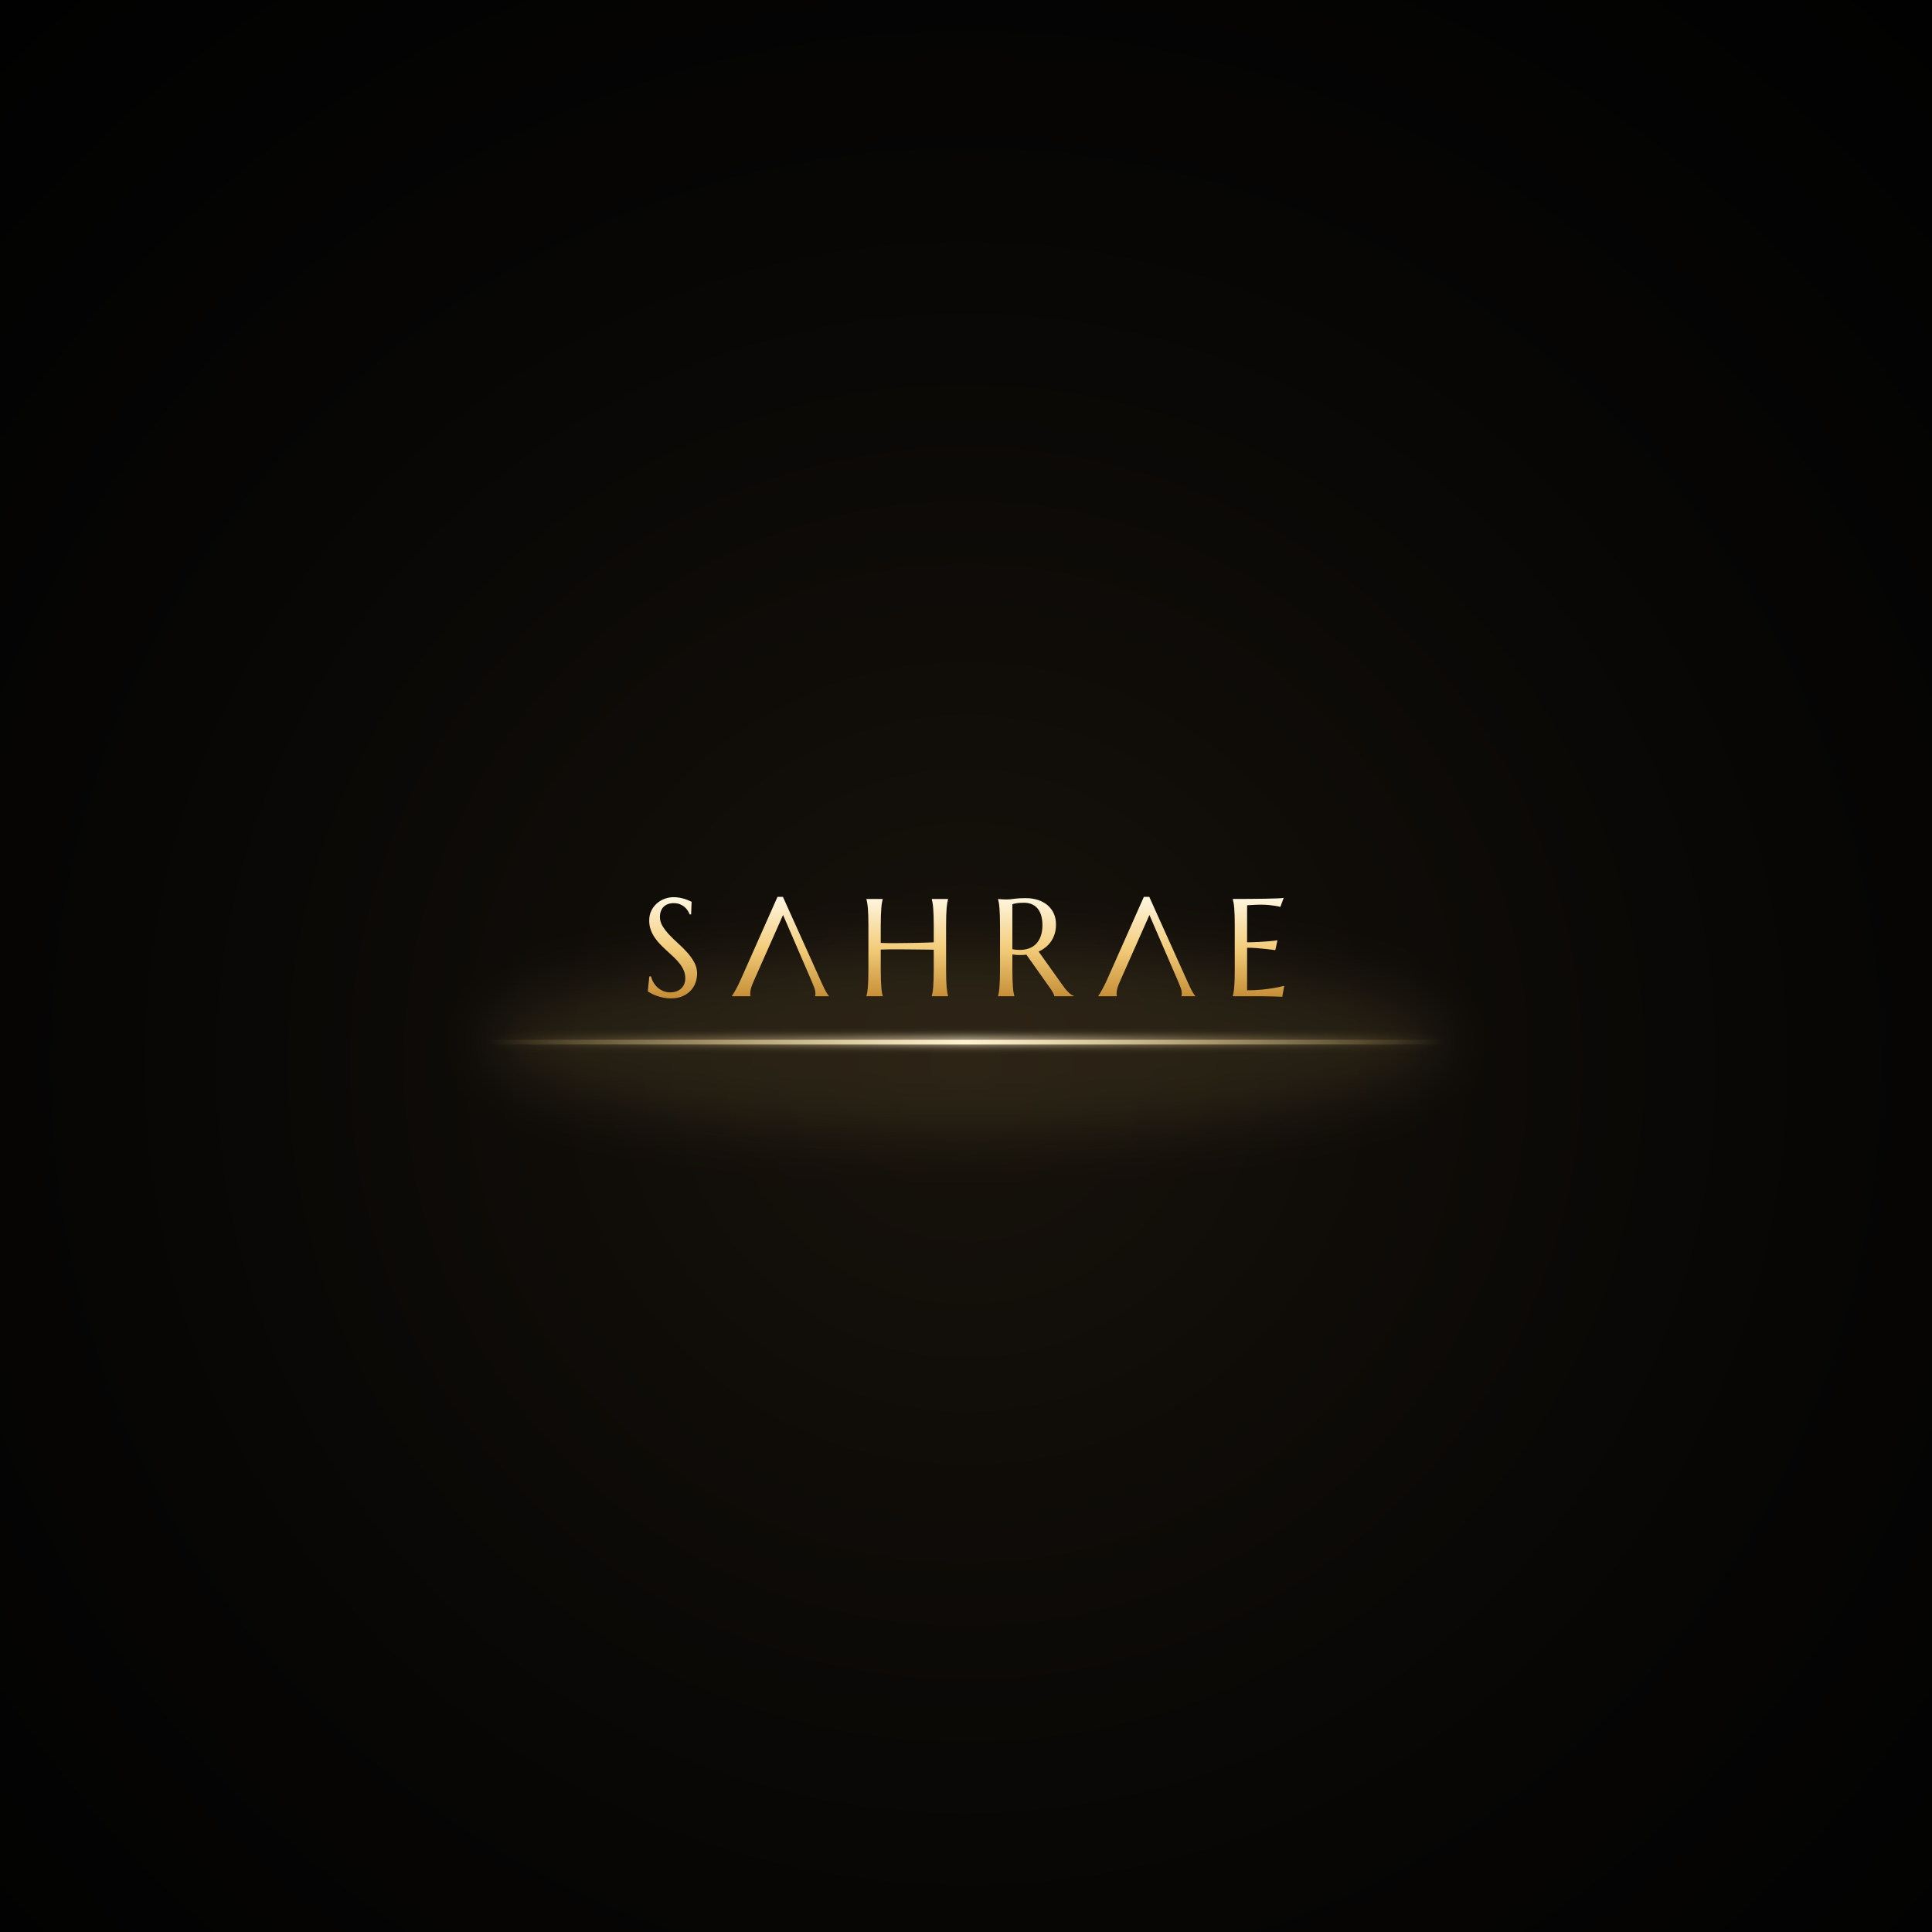
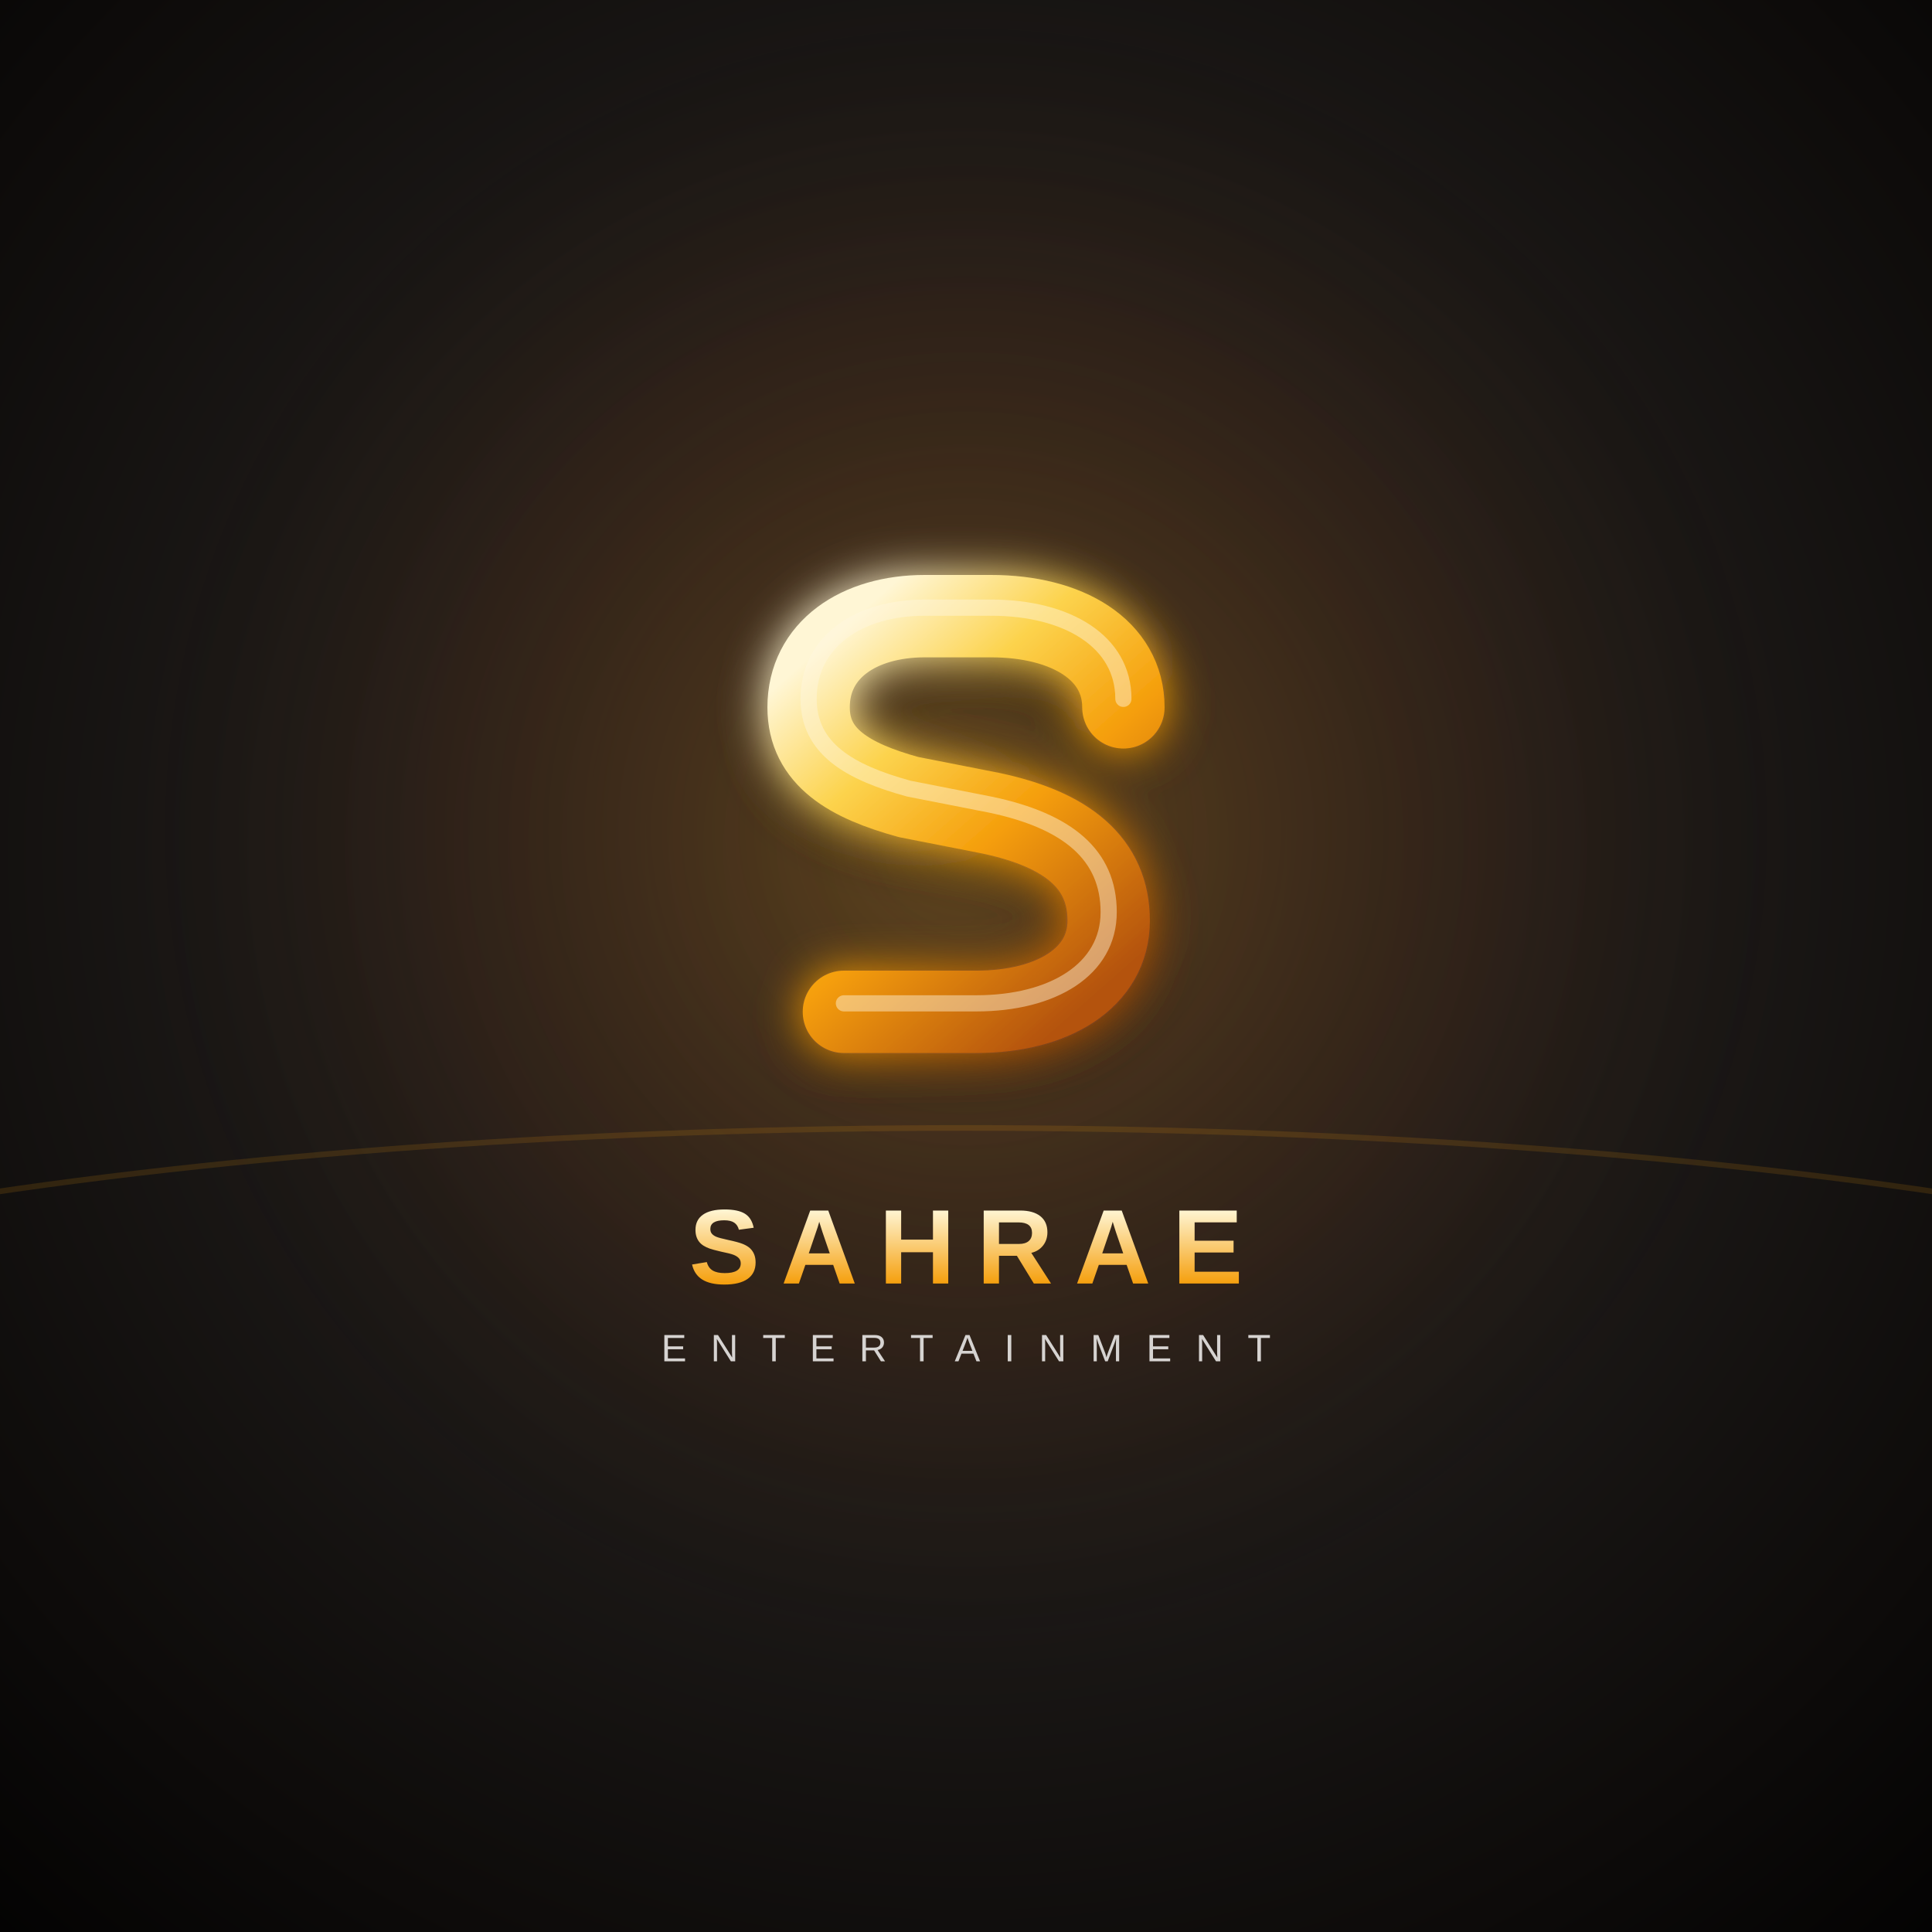
<svg xmlns="http://www.w3.org/2000/svg" viewBox="0 0 2732 2732" width="2732" height="2732">
  <defs>
-     <linearGradient id="gold" gradientUnits="userSpaceOnUse" x1="0" y1="0" x2="0" y2="73.05">
-       <stop offset="0" stop-color="#fff7e2" />
-       <stop offset="0.5" stop-color="#f3cd7c" />
-       <stop offset="1" stop-color="#c58d34" />
+     <radialGradient id="obsidian" cx="0.5" cy="0.44" r="0.8">
+       <stop offset="0%" stop-color="#292524" />
+       <stop offset="45%" stop-color="#1c1917" />
+       <stop offset="78%" stop-color="#0c0a09" />
+       <stop offset="100%" stop-color="#000000" />
+     </radialGradient>
+     <radialGradient id="warmGlow" cx="0.5" cy="0.43" r="0.45">
+       <stop offset="0%" stop-color="#f59e0b" stop-opacity="0.28" />
+       <stop offset="60%" stop-color="#b45309" stop-opacity="0.10" />
+       <stop offset="100%" stop-color="#000000" stop-opacity="0" />
+     </radialGradient>
+     <linearGradient id="goldS" x1="0.15" y1="0" x2="0.85" y2="1">
+       <stop offset="0%" stop-color="#fff6d5" />
+       <stop offset="28%" stop-color="#fcd34d" />
+       <stop offset="58%" stop-color="#f59e0b" />
+       <stop offset="100%" stop-color="#b45309" />
    </linearGradient>
-     <linearGradient id="line" x1="0" y1="0" x2="1" y2="0">
-       <stop offset="0" stop-color="#f3cd7c" stop-opacity="0" />
-       <stop offset="0.5" stop-color="#fff2cf" />
-       <stop offset="1" stop-color="#f3cd7c" stop-opacity="0" />
+     <linearGradient id="goldText" x1="0" y1="0" x2="0" y2="1">
+       <stop offset="0%" stop-color="#fff6d5" />
+       <stop offset="100%" stop-color="#f59e0b" />
    </linearGradient>
-     <filter id="bloom" x="-50%" y="-200%" width="200%" height="500%">
-       <feGaussianBlur stdDeviation="40" />
+     <filter id="sGlow" x="-45%" y="-45%" width="190%" height="190%">
+       <feDropShadow dx="0" dy="18" stdDeviation="26" flood-color="#000000" flood-opacity="0.5" />
+       <feGaussianBlur stdDeviation="30" result="b" />
+       <feMerge>
+         <feMergeNode in="b" />
+         <feMergeNode in="SourceGraphic" />
+       </feMerge>
    </filter>
-     <filter id="lineglow" x="-50%" y="-200%" width="200%" height="500%">
-       <feGaussianBlur stdDeviation="6" />
-     </filter>
-     <radialGradient id="bg" cx="0.5" cy="0.55" r="0.8">
-       <stop offset="0" stop-color="#17120b" />
-       <stop offset="0.55" stop-color="#070605" />
-       <stop offset="1" stop-color="#000" />
-     </radialGradient>
  </defs>
-   <rect width="2732" height="2732" fill="url(#bg)" />
-   <ellipse cx="1366" cy="1472.079" rx="675" ry="129.207" fill="#f3cd7c" opacity="0.10" filter="url(#bloom)" />
-   <rect x="691" y="1467.054" width="1350" height="10.049" fill="url(#line)" filter="url(#lineglow)" opacity="0.9" />
-   <rect x="691" y="1470.356" width="1350" height="6.547" fill="url(#line)" />
-   <g transform="translate(916 1268.218) scale(1.96528)">
-     <path d="M31.54 3.52L31.20 12.65L30.13 12.65Q29.74 11.52 28.88 10.11Q28.03 8.69 26.64 7.45Q25.24 6.20 23.27 5.37Q21.29 4.54 18.60 4.54L18.60 4.54Q16.21 4.54 14.36 5.27Q12.50 6.01 11.25 7.32Q10.01 8.64 9.38 10.45Q8.74 12.26 8.74 14.45L8.74 14.45Q8.74 17.97 10.72 21.17Q12.70 24.37 15.67 27.49Q18.65 30.62 22.12 33.74Q25.59 36.87 28.56 40.23Q31.54 43.60 33.52 47.29Q35.50 50.98 35.50 55.22L35.50 55.22Q35.50 58.40 34.40 61.60Q33.30 64.79 31.01 67.33Q28.71 69.87 25.10 71.46Q21.48 73.05 16.50 73.05L16.50 73.05Q13.72 73.05 11.21 72.53Q8.69 72.02 6.57 71.26Q4.44 70.51 2.76 69.63Q1.07 68.75 0 68.02L0 68.02L1.12 57.23L2.34 57.23Q2.88 59.52 4.10 61.60Q5.32 63.67 7.10 65.26Q8.89 66.85 11.18 67.80Q13.48 68.75 16.21 68.75L16.21 68.75Q18.70 68.75 20.68 67.99Q22.66 67.24 24.07 65.89Q25.49 64.55 26.25 62.70Q27.00 60.84 27.00 58.64L27.00 58.64Q27.00 55.57 25.88 52.95Q24.76 50.34 22.92 48.00Q21.09 45.65 18.77 43.46Q16.46 41.26 14.01 39.04Q11.57 36.82 9.25 34.47Q6.93 32.13 5.10 29.47Q3.27 26.81 2.15 23.75Q1.03 20.70 1.03 17.04L1.03 17.04Q1.03 13.18 2.51 10.08Q4.00 6.98 6.47 4.79Q8.94 2.59 12.06 1.42Q15.19 0.24 18.51 0.24L18.51 0.24Q20.95 0.24 23.00 0.63Q25.05 1.03 26.68 1.56Q28.32 2.10 29.54 2.64Q30.76 3.17 31.54 3.52L31.54 3.52Z M60.53 71.53L73.90 71.53L73.90 71.34Q73.81 71.09 73.76 70.61Q73.71 70.12 73.71 69.73L73.71 69.73Q73.71 68.21 74.12 66.38Q74.54 64.55 75.71 61.82L75.71 61.82L97.34 13.04L118.24 61.43Q118.97 63.23 119.80 65.38Q120.63 67.53 120.63 69.73L120.63 69.73Q120.63 70.31 120.54 70.73Q120.44 71.14 120.34 71.34L120.34 71.34L120.34 71.53L130.35 71.53L130.35 71.34Q129.42 70.41 128.10 68.02Q126.79 65.63 125.22 62.11L125.22 62.11L97.24 0L93.34 0L66.82 59.72Q65.90 61.82 64.90 63.77Q63.89 65.72 63.02 67.31Q62.14 68.90 61.45 69.97Q60.77 71.04 60.53 71.34L60.53 71.34L60.53 71.53Z M205.77 52.44L205.77 38.04Q203.81 37.99 200.88 37.96Q197.96 37.94 194.51 37.89Q191.07 37.84 187.33 37.82Q183.60 37.79 180.04 37.77Q176.47 37.74 173.25 37.79Q170.03 37.84 167.63 37.94L167.63 37.94L167.63 52.44Q167.63 56.59 167.75 59.69Q167.88 62.79 168.05 65.04Q168.22 67.29 168.49 68.80Q168.76 70.31 169.05 71.34L169.05 71.34L169.05 71.53L157.33 71.53L157.33 71.34Q157.62 70.31 157.89 68.80Q158.16 67.29 158.36 65.04Q158.55 62.79 158.65 59.69Q158.75 56.59 158.75 52.44L158.75 52.44L158.75 20.65Q158.75 16.50 158.65 13.40Q158.55 10.30 158.36 8.03Q158.16 5.76 157.89 4.25Q157.62 2.73 157.33 1.71L157.33 1.71L157.33 1.51L169.05 1.51L169.05 1.71Q168.76 2.73 168.49 4.25Q168.22 5.76 168.05 8.03Q167.88 10.30 167.75 13.40Q167.63 16.50 167.63 20.65L167.63 20.65L167.63 33.15Q170.17 33.25 173.39 33.28Q176.62 33.30 180.13 33.28Q183.65 33.25 187.29 33.20Q190.92 33.15 194.32 33.08Q197.71 33.01 200.67 32.91Q203.62 32.81 205.77 32.71L205.77 32.71L205.77 20.65Q205.77 16.50 205.65 13.40Q205.52 10.30 205.35 8.03Q205.18 5.76 204.91 4.25Q204.64 2.73 204.35 1.71L204.35 1.71L204.35 1.51L216.07 1.51L216.07 1.71Q215.78 2.73 215.51 4.25Q215.24 5.76 215.04 8.03Q214.85 10.30 214.75 13.40Q214.65 16.50 214.65 20.65L214.65 20.65L214.65 52.44Q214.65 56.59 214.75 59.69Q214.85 62.79 215.04 65.04Q215.24 67.29 215.51 68.80Q215.78 70.31 216.07 71.34L216.07 71.34L216.07 71.53L204.35 71.53L204.35 71.34Q204.64 70.31 204.91 68.80Q205.18 67.29 205.35 65.04Q205.52 62.79 205.65 59.69Q205.77 56.59 205.77 52.44L205.77 52.44Z M262.34 41.46L262.34 52.44Q262.34 56.59 262.46 59.69Q262.58 62.79 262.75 65.04Q262.92 67.29 263.19 68.80Q263.46 70.31 263.75 71.34L263.75 71.34L263.75 71.53L252.04 71.53L252.04 71.34Q252.33 70.31 252.60 68.80Q252.87 67.29 253.04 65.04Q253.21 62.79 253.33 59.72Q253.45 56.64 253.45 52.44L253.45 52.44L253.45 20.65Q253.45 16.50 253.33 13.40Q253.21 10.30 253.04 8.06Q252.87 5.81 252.60 4.27Q252.33 2.73 252.04 1.71L252.04 1.71L252.04 1.51L254.09 1.71Q255.01 1.81 256.16 1.83Q257.31 1.86 258.53 1.86L258.53 1.86Q260.43 1.86 263.68 1.39Q266.93 0.93 271.96 0.93L271.96 0.93Q276.64 0.93 280.62 2.20Q284.60 3.47 287.53 5.91Q290.46 8.35 292.10 11.89Q293.73 15.43 293.73 19.92L293.73 19.92Q293.73 23.44 292.83 26.44Q291.93 29.44 290.29 31.88Q288.66 34.33 286.36 36.21Q284.07 38.09 281.23 39.36L281.23 39.36L298.37 63.43Q299.64 65.23 300.74 66.55Q301.84 67.87 302.84 68.82Q303.84 69.78 304.77 70.39Q305.70 71.00 306.67 71.34L306.67 71.34L306.67 71.53L292.56 71.53Q292.42 70.61 291.61 69.07Q290.80 67.53 289.73 66.02L289.73 66.02L272.45 41.65Q271.32 41.75 270.20 41.82Q269.08 41.89 267.90 41.89L267.90 41.89Q266.54 41.89 265.15 41.80Q263.75 41.70 262.34 41.46L262.34 41.46ZM262.34 5.32L262.34 37.65Q263.66 37.94 265.02 38.06Q266.39 38.18 267.66 38.18L267.66 38.18Q271.32 38.18 274.35 37.08Q277.38 35.99 279.50 33.74Q281.63 31.49 282.80 28.15Q283.97 24.80 283.97 20.31L283.97 20.31Q283.97 16.65 283.14 13.67Q282.31 10.69 280.67 8.62Q279.04 6.54 276.55 5.40Q274.06 4.25 270.74 4.25L270.74 4.25Q267.37 4.25 265.37 4.59Q263.36 4.93 262.34 5.32L262.34 5.32Z M324.13 71.53L337.51 71.53L337.51 71.34Q337.41 71.09 337.37 70.61Q337.32 70.12 337.32 69.73L337.32 69.73Q337.32 68.21 337.73 66.38Q338.15 64.55 339.32 61.82L339.32 61.82L360.95 13.04L381.85 61.43Q382.58 63.23 383.41 65.38Q384.24 67.53 384.24 69.73L384.24 69.73Q384.24 70.31 384.14 70.73Q384.04 71.14 383.95 71.34L383.95 71.34L383.95 71.53L393.96 71.53L393.96 71.34Q393.03 70.41 391.71 68.02Q390.39 65.63 388.83 62.11L388.83 62.11L360.85 0L356.95 0L330.43 59.72Q329.50 61.82 328.50 63.77Q327.50 65.72 326.62 67.31Q325.74 68.90 325.06 69.97Q324.38 71.04 324.13 71.34L324.13 71.34L324.13 71.53Z M420.94 1.51L420.94 1.51Q427.04 1.51 433.07 1.46Q439.10 1.42 444.13 1.34Q449.16 1.27 452.72 1.12Q456.29 0.98 457.56 0.73L457.56 0.73L455.17 7.23Q453.55 6.79 451.41 6.45L451.41 6.45Q449.55 6.15 446.89 5.88Q444.23 5.62 440.76 5.62L440.76 5.62Q439.59 5.62 437.95 5.69Q436.32 5.76 434.80 5.86L434.80 5.86Q433.05 5.96 431.24 6.05L431.24 6.05L431.24 32.71Q436.27 32.67 440.32 32.42Q444.38 32.18 447.21 31.93L447.21 31.93Q450.53 31.64 453.07 31.25L453.07 31.25L451.55 38.33Q448.18 37.89 444.67 37.50L444.67 37.50Q441.64 37.16 438.08 36.89Q434.51 36.62 431.24 36.62L431.24 36.62L431.24 67.24Q437.00 67.24 441.84 66.75Q446.67 66.26 450.28 65.63L450.28 65.63Q454.48 64.94 457.95 64.01L457.95 64.01L456.53 71.92Q455.95 71.88 454.78 71.83Q453.60 71.78 452.16 71.73Q450.72 71.68 449.14 71.66Q447.55 71.63 446.13 71.61Q444.72 71.58 443.62 71.56Q442.52 71.53 442.03 71.53L442.03 71.53L420.94 71.53L420.94 71.34Q421.23 70.31 421.50 68.80Q421.77 67.29 421.96 65.04Q422.16 62.79 422.26 59.69Q422.35 56.59 422.35 52.44L422.35 52.44L422.35 20.65Q422.35 16.50 422.26 13.40Q422.16 10.30 421.96 8.03Q421.77 5.76 421.50 4.25Q421.23 2.73 420.94 1.71L420.94 1.71L420.94 1.51Z" fill="url(#gold)" />
+   <rect x="0" y="0" width="2732" height="2732" fill="url(#obsidian)" />
+   <rect x="0" y="0" width="2732" height="2732" fill="url(#warmGlow)" />
+   <path d="M -100 1700 C 760 1560 1972 1560 2832 1700" fill="none" stroke="#f59e0b" stroke-width="8" opacity="0.14" />
+   <g filter="url(#sGlow)">
+     <g transform="translate(1366 1150) scale(2.08) translate(-493 -504)">
+       <path d="M 600 432 C 600 393 562 370 510 370 L 465 370 C 420 370 386 393 386 432 C 386 466 414 482 454 493 L 510 504 C 562 515 590 538 590 577 C 590 616 552 639 500 639 L 410 639" fill="none" stroke="url(#goldS)" stroke-width="56" stroke-linecap="round" stroke-linejoin="round" />
+     </g>
  </g>
+   <g transform="translate(1366 1138) scale(2.08) translate(-493 -504)" opacity="0.45">
+     <path d="M 600 432 C 600 393 562 370 510 370 L 465 370 C 420 370 386 393 386 432 C 386 466 414 482 454 493 L 510 504 C 562 515 590 538 590 577 C 590 616 552 639 500 639 L 410 639" fill="none" stroke="#fff7e0" stroke-width="11" stroke-linecap="round" stroke-linejoin="round" />
+   </g>
+   <text x="1366" y="1815" text-anchor="middle" font-family="-apple-system, 'Segoe UI', 'Helvetica Neue', Arial, sans-serif" font-size="150" font-weight="900" letter-spacing="30" fill="url(#goldText)">SAHRAE</text>
+   <text x="1366" y="1925" text-anchor="middle" font-family="-apple-system, 'Segoe UI', 'Helvetica Neue', Arial, sans-serif" font-size="54" font-weight="300" letter-spacing="34" fill="#d6d3d1">ENTERTAINMENT</text>
</svg>
